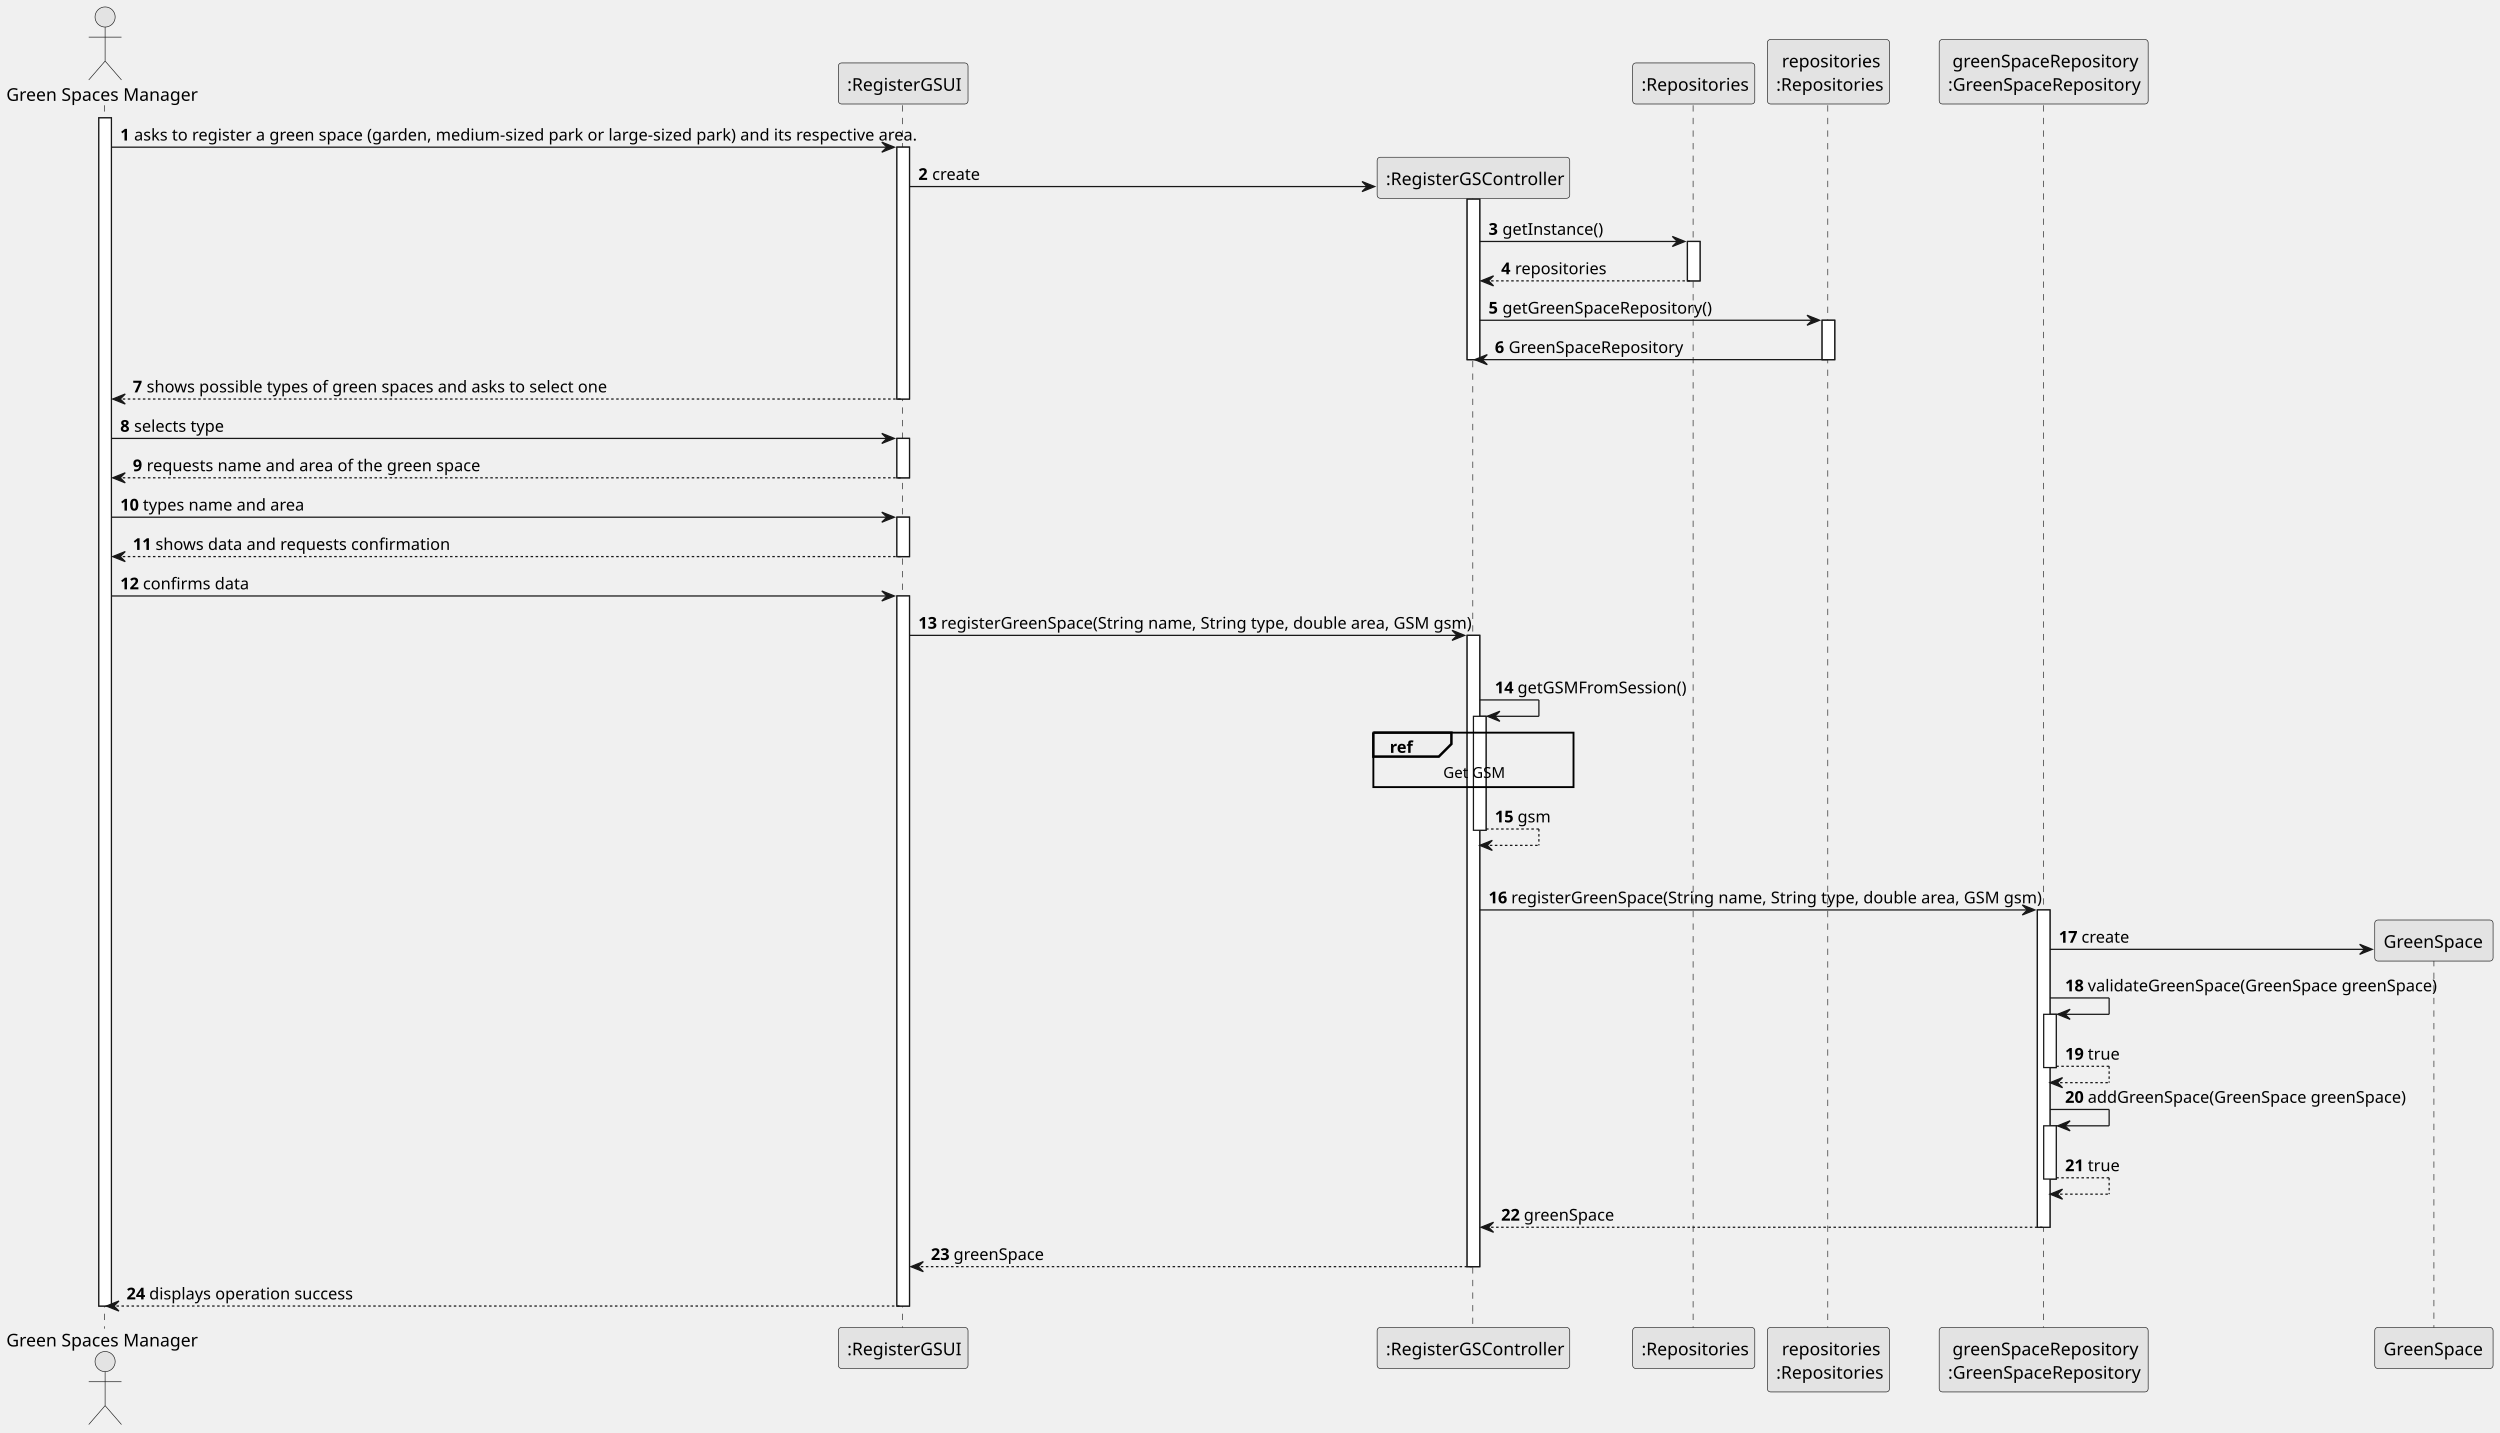
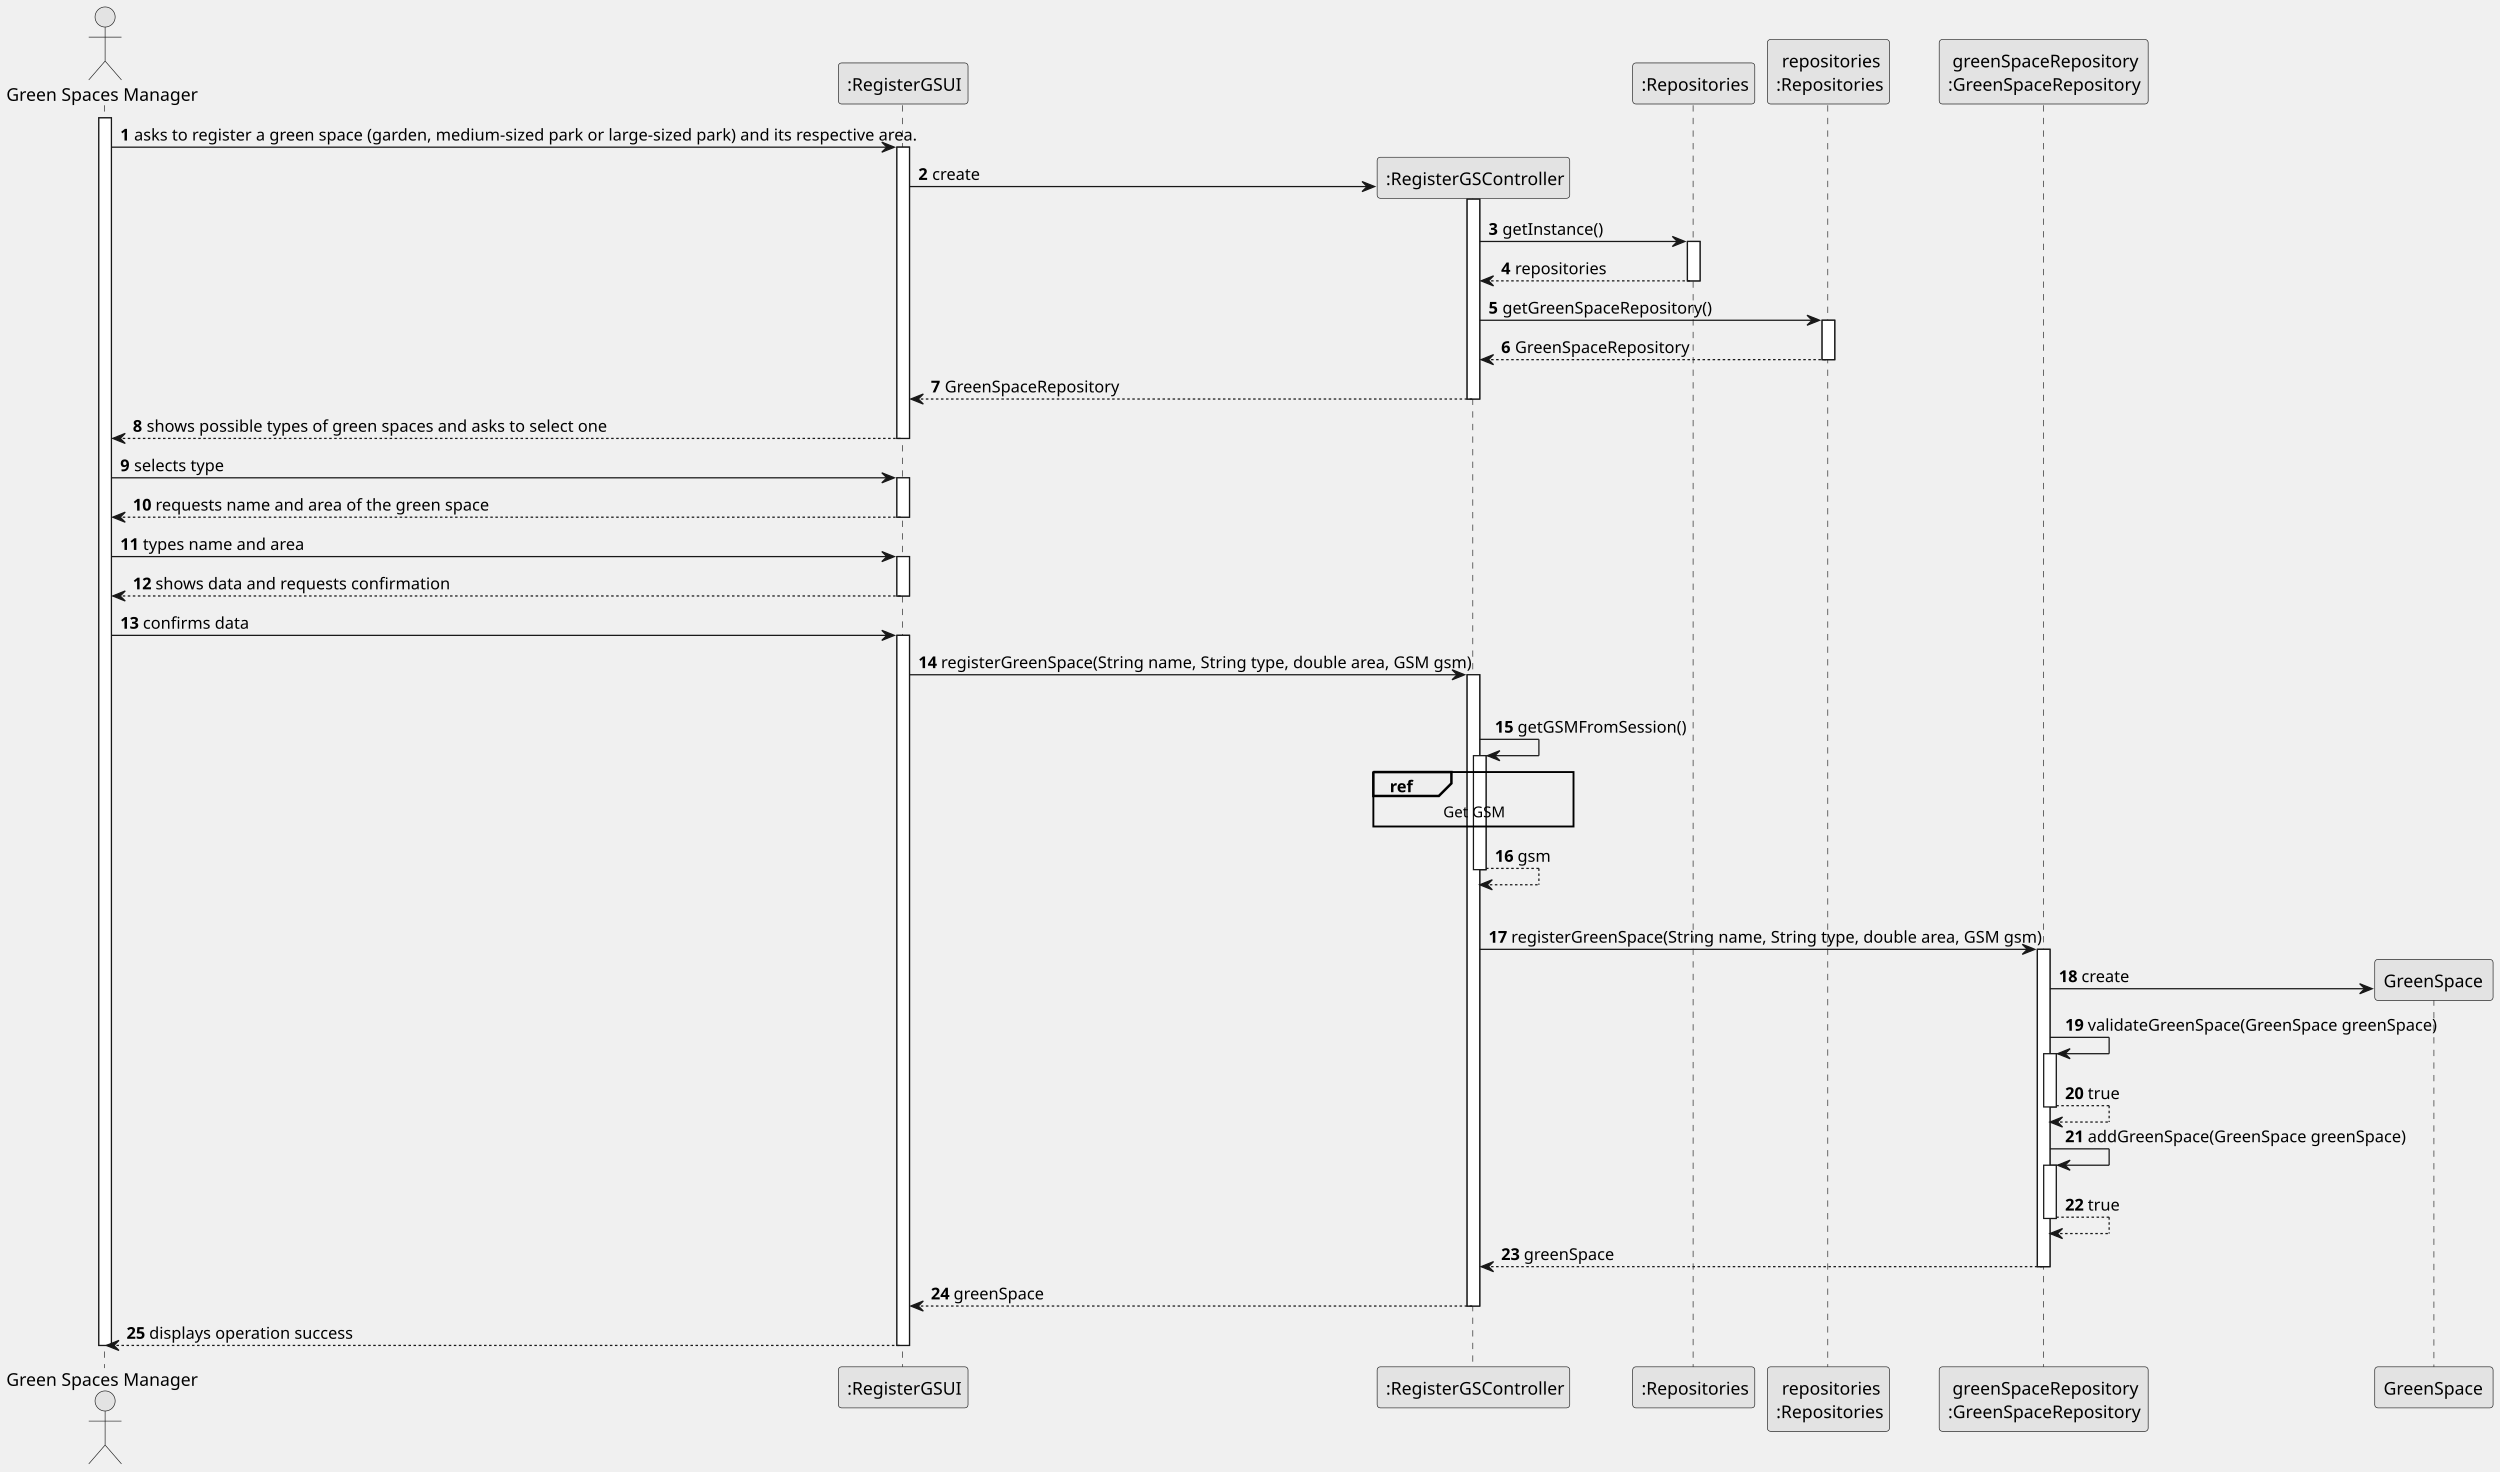
- <svg xmlns="http://www.w3.org/2000/svg" contentStyleType="text/css" height="1138px" preserveAspectRatio="none" style="width:1986px;height:1138px;background:#FFFFFF;" version="1.1" viewBox="0 0 1986 1138" width="1986px" zoomAndPan="magnify">
+ <svg xmlns="http://www.w3.org/2000/svg" contentStyleType="text/css" height="1169px" preserveAspectRatio="none" style="width:1986px;height:1169px;background:#FFFFFF;" version="1.1" viewBox="0 0 1986 1169" width="1986px" zoomAndPan="magnify">
  <defs />
  <g>
-     <rect fill="#FFFFFF" height="943.896" style="stroke:#181818;stroke-width:1.0;" width="10" x="78.5" y="93.621" />
-     <rect fill="#FFFFFF" height="200.076" style="stroke:#181818;stroke-width:1.0;" width="10" x="712.5" y="116.912" />
-     <rect fill="#FFFFFF" height="31.291" style="stroke:#181818;stroke-width:1.0;" width="10" x="712.5" y="348.279" />
-     <rect fill="#FFFFFF" height="31.291" style="stroke:#181818;stroke-width:1.0;" width="10" x="712.5" y="410.861" />
-     <rect fill="#FFFFFF" height="564.074" style="stroke:#181818;stroke-width:1.0;" width="10" x="712.5" y="473.443" />
-     <rect fill="#FFFFFF" height="127.494" style="stroke:#181818;stroke-width:1.0;" width="10" x="1165.5" y="158.203" />
-     <rect fill="#FFFFFF" height="501.492" style="stroke:#181818;stroke-width:1.0;" width="10" x="1165.5" y="504.734" />
-     <rect fill="#FFFFFF" height="90.543" style="stroke:#181818;stroke-width:1.0;" width="10" x="1170.5" y="569.025" />
+     <rect fill="#FFFFFF" height="975.188" style="stroke:#181818;stroke-width:1.0;" width="10" x="78.5" y="93.621" />
+     <rect fill="#FFFFFF" height="231.367" style="stroke:#181818;stroke-width:1.0;" width="10" x="712.5" y="116.912" />
+     <rect fill="#FFFFFF" height="31.291" style="stroke:#181818;stroke-width:1.0;" width="10" x="712.5" y="379.57" />
+     <rect fill="#FFFFFF" height="31.291" style="stroke:#181818;stroke-width:1.0;" width="10" x="712.5" y="442.152" />
+     <rect fill="#FFFFFF" height="564.074" style="stroke:#181818;stroke-width:1.0;" width="10" x="712.5" y="504.734" />
+     <rect fill="#FFFFFF" height="158.785" style="stroke:#181818;stroke-width:1.0;" width="10" x="1165.5" y="158.203" />
+     <rect fill="#FFFFFF" height="501.492" style="stroke:#181818;stroke-width:1.0;" width="10" x="1165.5" y="536.025" />
+     <rect fill="#FFFFFF" height="90.543" style="stroke:#181818;stroke-width:1.0;" width="10" x="1170.5" y="600.316" />
    <rect fill="#FFFFFF" height="31.291" style="stroke:#181818;stroke-width:1.0;" width="10" x="1340.5" y="191.824" />
    <rect fill="#FFFFFF" height="31.291" style="stroke:#181818;stroke-width:1.0;" width="10" x="1447.5" y="254.406" />
-     <rect fill="#FFFFFF" height="252.076" style="stroke:#181818;stroke-width:1.0;" width="10" x="1618.5" y="722.859" />
-     <rect fill="#FFFFFF" height="42.291" style="stroke:#181818;stroke-width:1.0;" width="10" x="1623.5" y="805.771" />
-     <rect fill="#FFFFFF" height="42.291" style="stroke:#181818;stroke-width:1.0;" width="10" x="1623.5" y="894.354" />
-     <line style="stroke:#181818;stroke-width:0.5;stroke-dasharray:5.0,5.0;" x1="83" x2="83" y1="83.621" y2="1055.518" />
-     <line style="stroke:#181818;stroke-width:0.5;stroke-dasharray:5.0,5.0;" x1="717" x2="717" y1="83.621" y2="1055.518" />
-     <line style="stroke:#181818;stroke-width:0.5;stroke-dasharray:5.0,5.0;" x1="1170" x2="1170" y1="156.723" y2="1055.518" />
-     <line style="stroke:#181818;stroke-width:0.5;stroke-dasharray:5.0,5.0;" x1="1345" x2="1345" y1="83.621" y2="1055.518" />
-     <line style="stroke:#181818;stroke-width:0.5;stroke-dasharray:5.0,5.0;" x1="1452" x2="1452" y1="83.621" y2="1055.518" />
-     <line style="stroke:#181818;stroke-width:0.5;stroke-dasharray:5.0,5.0;" x1="1623.5" x2="1623.5" y1="83.621" y2="1055.518" />
-     <line style="stroke:#181818;stroke-width:0.5;stroke-dasharray:5.0,5.0;" x1="1933.5" x2="1933.5" y1="762.67" y2="1055.518" />
+     <rect fill="#FFFFFF" height="252.076" style="stroke:#181818;stroke-width:1.0;" width="10" x="1618.5" y="754.15" />
+     <rect fill="#FFFFFF" height="42.291" style="stroke:#181818;stroke-width:1.0;" width="10" x="1623.5" y="837.062" />
+     <rect fill="#FFFFFF" height="42.291" style="stroke:#181818;stroke-width:1.0;" width="10" x="1623.5" y="925.644" />
+     <line style="stroke:#181818;stroke-width:0.5;stroke-dasharray:5.0,5.0;" x1="83" x2="83" y1="83.621" y2="1086.809" />
+     <line style="stroke:#181818;stroke-width:0.5;stroke-dasharray:5.0,5.0;" x1="717" x2="717" y1="83.621" y2="1086.809" />
+     <line style="stroke:#181818;stroke-width:0.5;stroke-dasharray:5.0,5.0;" x1="1170" x2="1170" y1="156.723" y2="1086.809" />
+     <line style="stroke:#181818;stroke-width:0.5;stroke-dasharray:5.0,5.0;" x1="1345" x2="1345" y1="83.621" y2="1086.809" />
+     <line style="stroke:#181818;stroke-width:0.5;stroke-dasharray:5.0,5.0;" x1="1452" x2="1452" y1="83.621" y2="1086.809" />
+     <line style="stroke:#181818;stroke-width:0.5;stroke-dasharray:5.0,5.0;" x1="1623.5" x2="1623.5" y1="83.621" y2="1086.809" />
+     <line style="stroke:#181818;stroke-width:0.5;stroke-dasharray:5.0,5.0;" x1="1933.5" x2="1933.5" y1="793.961" y2="1086.809" />
    <text fill="#000000" font-family="sans-serif" font-size="14" lengthAdjust="spacing" textLength="151" x="5" y="80.107">Green Spaces Manager</text>
    <ellipse cx="83.5" cy="13.5" fill="#E3E3E3" rx="8" ry="8" style="stroke:#181818;stroke-width:0.5;" />
    <path d="M83.5,21.5 L83.5,48.5 M70.5,29.5 L96.5,29.5 M83.5,48.5 L70.5,63.5 M83.5,48.5 L96.5,63.5 " fill="none" style="stroke:#181818;stroke-width:0.5;" />
-     <text fill="#000000" font-family="sans-serif" font-size="14" lengthAdjust="spacing" textLength="151" x="5" y="1069.625">Green Spaces Manager</text>
-     <ellipse cx="83.5" cy="1081.639" fill="#E3E3E3" rx="8" ry="8" style="stroke:#181818;stroke-width:0.5;" />
-     <path d="M83.5,1089.639 L83.5,1116.639 M70.5,1097.639 L96.5,1097.639 M83.5,1116.639 L70.5,1131.639 M83.5,1116.639 L96.5,1131.639 " fill="none" style="stroke:#181818;stroke-width:0.5;" />
+     <text fill="#000000" font-family="sans-serif" font-size="14" lengthAdjust="spacing" textLength="151" x="5" y="1100.916">Green Spaces Manager</text>
+     <ellipse cx="83.5" cy="1112.93" fill="#E3E3E3" rx="8" ry="8" style="stroke:#181818;stroke-width:0.5;" />
+     <path d="M83.5,1120.93 L83.5,1147.93 M70.5,1128.93 L96.5,1128.93 M83.5,1147.93 L70.5,1162.93 M83.5,1147.93 L96.5,1162.93 " fill="none" style="stroke:#181818;stroke-width:0.5;" />
    <rect fill="#E3E3E3" height="32.621" rx="2.5" ry="2.5" style="stroke:#181818;stroke-width:0.5;" width="103" x="666" y="50" />
    <text fill="#000000" font-family="sans-serif" font-size="14" lengthAdjust="spacing" textLength="89" x="673" y="72.107">:RegisterGSUI</text>
-     <rect fill="#E3E3E3" height="32.621" rx="2.5" ry="2.5" style="stroke:#181818;stroke-width:0.5;" width="103" x="666" y="1054.518" />
-     <text fill="#000000" font-family="sans-serif" font-size="14" lengthAdjust="spacing" textLength="89" x="673" y="1076.625">:RegisterGSUI</text>
-     <rect fill="#E3E3E3" height="32.621" rx="2.5" ry="2.5" style="stroke:#181818;stroke-width:0.5;" width="153" x="1094" y="1054.518" />
-     <text fill="#000000" font-family="sans-serif" font-size="14" lengthAdjust="spacing" textLength="139" x="1101" y="1076.625">:RegisterGSController</text>
+     <rect fill="#E3E3E3" height="32.621" rx="2.5" ry="2.5" style="stroke:#181818;stroke-width:0.5;" width="103" x="666" y="1085.809" />
+     <text fill="#000000" font-family="sans-serif" font-size="14" lengthAdjust="spacing" textLength="89" x="673" y="1107.916">:RegisterGSUI</text>
+     <rect fill="#E3E3E3" height="32.621" rx="2.5" ry="2.5" style="stroke:#181818;stroke-width:0.5;" width="153" x="1094" y="1085.809" />
+     <text fill="#000000" font-family="sans-serif" font-size="14" lengthAdjust="spacing" textLength="139" x="1101" y="1107.916">:RegisterGSController</text>
    <rect fill="#E3E3E3" height="32.621" rx="2.5" ry="2.5" style="stroke:#181818;stroke-width:0.5;" width="97" x="1297" y="50" />
    <text fill="#000000" font-family="sans-serif" font-size="14" lengthAdjust="spacing" textLength="83" x="1304" y="72.107">:Repositories</text>
-     <rect fill="#E3E3E3" height="32.621" rx="2.5" ry="2.5" style="stroke:#181818;stroke-width:0.5;" width="97" x="1297" y="1054.518" />
-     <text fill="#000000" font-family="sans-serif" font-size="14" lengthAdjust="spacing" textLength="83" x="1304" y="1076.625">:Repositories</text>
+     <rect fill="#E3E3E3" height="32.621" rx="2.5" ry="2.5" style="stroke:#181818;stroke-width:0.5;" width="97" x="1297" y="1085.809" />
+     <text fill="#000000" font-family="sans-serif" font-size="14" lengthAdjust="spacing" textLength="83" x="1304" y="1107.916">:Repositories</text>
    <rect fill="#E3E3E3" height="51.242" rx="2.5" ry="2.5" style="stroke:#181818;stroke-width:0.5;" width="97" x="1404" y="31.379" />
    <text fill="#000000" font-family="sans-serif" font-size="14" lengthAdjust="spacing" textLength="74" x="1415.5" y="53.486">repositories</text>
    <text fill="#000000" font-family="sans-serif" font-size="14" lengthAdjust="spacing" textLength="83" x="1411" y="72.107">:Repositories</text>
-     <rect fill="#E3E3E3" height="51.242" rx="2.5" ry="2.5" style="stroke:#181818;stroke-width:0.5;" width="97" x="1404" y="1054.518" />
-     <text fill="#000000" font-family="sans-serif" font-size="14" lengthAdjust="spacing" textLength="74" x="1415.5" y="1076.625">repositories</text>
-     <text fill="#000000" font-family="sans-serif" font-size="14" lengthAdjust="spacing" textLength="83" x="1411" y="1095.246">:Repositories</text>
+     <rect fill="#E3E3E3" height="51.242" rx="2.5" ry="2.5" style="stroke:#181818;stroke-width:0.5;" width="97" x="1404" y="1085.809" />
+     <text fill="#000000" font-family="sans-serif" font-size="14" lengthAdjust="spacing" textLength="74" x="1415.5" y="1107.916">repositories</text>
+     <text fill="#000000" font-family="sans-serif" font-size="14" lengthAdjust="spacing" textLength="83" x="1411" y="1126.537">:Repositories</text>
    <rect fill="#E3E3E3" height="51.242" rx="2.5" ry="2.5" style="stroke:#181818;stroke-width:0.5;" width="166" x="1540.5" y="31.379" />
    <text fill="#000000" font-family="sans-serif" font-size="14" lengthAdjust="spacing" textLength="145" x="1551" y="53.486">greenSpaceRepository</text>
    <text fill="#000000" font-family="sans-serif" font-size="14" lengthAdjust="spacing" textLength="152" x="1547.5" y="72.107">:GreenSpaceRepository</text>
-     <rect fill="#E3E3E3" height="51.242" rx="2.5" ry="2.5" style="stroke:#181818;stroke-width:0.5;" width="166" x="1540.5" y="1054.518" />
-     <text fill="#000000" font-family="sans-serif" font-size="14" lengthAdjust="spacing" textLength="145" x="1551" y="1076.625">greenSpaceRepository</text>
-     <text fill="#000000" font-family="sans-serif" font-size="14" lengthAdjust="spacing" textLength="152" x="1547.5" y="1095.246">:GreenSpaceRepository</text>
-     <rect fill="#E3E3E3" height="32.621" rx="2.5" ry="2.5" style="stroke:#181818;stroke-width:0.5;" width="94" x="1886.5" y="1054.518" />
-     <text fill="#000000" font-family="sans-serif" font-size="14" lengthAdjust="spacing" textLength="80" x="1893.5" y="1076.625">GreenSpace</text>
-     <rect fill="#FFFFFF" height="943.896" style="stroke:#181818;stroke-width:1.0;" width="10" x="78.5" y="93.621" />
-     <rect fill="#FFFFFF" height="200.076" style="stroke:#181818;stroke-width:1.0;" width="10" x="712.5" y="116.912" />
-     <rect fill="#FFFFFF" height="31.291" style="stroke:#181818;stroke-width:1.0;" width="10" x="712.5" y="348.279" />
-     <rect fill="#FFFFFF" height="31.291" style="stroke:#181818;stroke-width:1.0;" width="10" x="712.5" y="410.861" />
-     <rect fill="#FFFFFF" height="564.074" style="stroke:#181818;stroke-width:1.0;" width="10" x="712.5" y="473.443" />
-     <rect fill="#FFFFFF" height="127.494" style="stroke:#181818;stroke-width:1.0;" width="10" x="1165.5" y="158.203" />
-     <rect fill="#FFFFFF" height="501.492" style="stroke:#181818;stroke-width:1.0;" width="10" x="1165.5" y="504.734" />
-     <rect fill="#FFFFFF" height="90.543" style="stroke:#181818;stroke-width:1.0;" width="10" x="1170.5" y="569.025" />
+     <rect fill="#E3E3E3" height="51.242" rx="2.5" ry="2.5" style="stroke:#181818;stroke-width:0.5;" width="166" x="1540.5" y="1085.809" />
+     <text fill="#000000" font-family="sans-serif" font-size="14" lengthAdjust="spacing" textLength="145" x="1551" y="1107.916">greenSpaceRepository</text>
+     <text fill="#000000" font-family="sans-serif" font-size="14" lengthAdjust="spacing" textLength="152" x="1547.5" y="1126.537">:GreenSpaceRepository</text>
+     <rect fill="#E3E3E3" height="32.621" rx="2.5" ry="2.5" style="stroke:#181818;stroke-width:0.5;" width="94" x="1886.5" y="1085.809" />
+     <text fill="#000000" font-family="sans-serif" font-size="14" lengthAdjust="spacing" textLength="80" x="1893.5" y="1107.916">GreenSpace</text>
+     <rect fill="#FFFFFF" height="975.188" style="stroke:#181818;stroke-width:1.0;" width="10" x="78.5" y="93.621" />
+     <rect fill="#FFFFFF" height="231.367" style="stroke:#181818;stroke-width:1.0;" width="10" x="712.5" y="116.912" />
+     <rect fill="#FFFFFF" height="31.291" style="stroke:#181818;stroke-width:1.0;" width="10" x="712.5" y="379.57" />
+     <rect fill="#FFFFFF" height="31.291" style="stroke:#181818;stroke-width:1.0;" width="10" x="712.5" y="442.152" />
+     <rect fill="#FFFFFF" height="564.074" style="stroke:#181818;stroke-width:1.0;" width="10" x="712.5" y="504.734" />
+     <rect fill="#FFFFFF" height="158.785" style="stroke:#181818;stroke-width:1.0;" width="10" x="1165.5" y="158.203" />
+     <rect fill="#FFFFFF" height="501.492" style="stroke:#181818;stroke-width:1.0;" width="10" x="1165.5" y="536.025" />
+     <rect fill="#FFFFFF" height="90.543" style="stroke:#181818;stroke-width:1.0;" width="10" x="1170.5" y="600.316" />
    <rect fill="#FFFFFF" height="31.291" style="stroke:#181818;stroke-width:1.0;" width="10" x="1340.5" y="191.824" />
    <rect fill="#FFFFFF" height="31.291" style="stroke:#181818;stroke-width:1.0;" width="10" x="1447.5" y="254.406" />
-     <rect fill="#FFFFFF" height="252.076" style="stroke:#181818;stroke-width:1.0;" width="10" x="1618.5" y="722.859" />
-     <rect fill="#FFFFFF" height="42.291" style="stroke:#181818;stroke-width:1.0;" width="10" x="1623.5" y="805.771" />
-     <rect fill="#FFFFFF" height="42.291" style="stroke:#181818;stroke-width:1.0;" width="10" x="1623.5" y="894.354" />
+     <rect fill="#FFFFFF" height="252.076" style="stroke:#181818;stroke-width:1.0;" width="10" x="1618.5" y="754.15" />
+     <rect fill="#FFFFFF" height="42.291" style="stroke:#181818;stroke-width:1.0;" width="10" x="1623.5" y="837.062" />
+     <rect fill="#FFFFFF" height="42.291" style="stroke:#181818;stroke-width:1.0;" width="10" x="1623.5" y="925.644" />
    <polygon fill="#181818" points="700.5,112.912,710.5,116.912,700.5,120.912,704.5,116.912" style="stroke:#181818;stroke-width:1.0;" />
    <line style="stroke:#181818;stroke-width:1.0;" x1="88.5" x2="706.5" y1="116.912" y2="116.912" />
    <text fill="#000000" font-family="sans-serif" font-size="13" font-weight="bold" lengthAdjust="spacing" textLength="7" x="95.5" y="111.649">1</text>
    <text fill="#000000" font-family="sans-serif" font-size="13" lengthAdjust="spacing" textLength="594" x="106.5" y="111.649">asks to register a green space (garden, medium-sized park or large-sized park) and its respective area.</text>
    <polygon fill="#181818" points="1082,144.203,1092,148.203,1082,152.203,1086,148.203" style="stroke:#181818;stroke-width:1.0;" />
    <line style="stroke:#181818;stroke-width:1.0;" x1="722.5" x2="1088" y1="148.203" y2="148.203" />
    <text fill="#000000" font-family="sans-serif" font-size="13" font-weight="bold" lengthAdjust="spacing" textLength="7" x="729.5" y="142.94">2</text>
    <text fill="#000000" font-family="sans-serif" font-size="13" lengthAdjust="spacing" textLength="36" x="740.5" y="142.94">create</text>
    <rect fill="#E3E3E3" height="32.621" rx="2.5" ry="2.5" style="stroke:#181818;stroke-width:0.5;" width="153" x="1094" y="124.912" />
    <text fill="#000000" font-family="sans-serif" font-size="14" lengthAdjust="spacing" textLength="139" x="1101" y="147.019">:RegisterGSController</text>
    <polygon fill="#181818" points="1328.5,187.824,1338.5,191.824,1328.5,195.824,1332.5,191.824" style="stroke:#181818;stroke-width:1.0;" />
    <line style="stroke:#181818;stroke-width:1.0;" x1="1175.5" x2="1334.5" y1="191.824" y2="191.824" />
    <text fill="#000000" font-family="sans-serif" font-size="13" font-weight="bold" lengthAdjust="spacing" textLength="7" x="1182.5" y="186.561">3</text>
    <text fill="#000000" font-family="sans-serif" font-size="13" lengthAdjust="spacing" textLength="75" x="1193.5" y="186.561">getInstance()</text>
    <polygon fill="#181818" points="1186.5,219.115,1176.5,223.115,1186.5,227.115,1182.5,223.115" style="stroke:#181818;stroke-width:1.0;" />
    <line style="stroke:#181818;stroke-width:1.0;stroke-dasharray:2.0,2.0;" x1="1180.5" x2="1344.5" y1="223.115" y2="223.115" />
    <text fill="#000000" font-family="sans-serif" font-size="13" font-weight="bold" lengthAdjust="spacing" textLength="7" x="1192.5" y="217.852">4</text>
    <text fill="#000000" font-family="sans-serif" font-size="13" lengthAdjust="spacing" textLength="67" x="1203.5" y="217.852">repositories</text>
    <polygon fill="#181818" points="1435.5,250.406,1445.5,254.406,1435.5,258.406,1439.5,254.406" style="stroke:#181818;stroke-width:1.0;" />
    <line style="stroke:#181818;stroke-width:1.0;" x1="1175.5" x2="1441.5" y1="254.406" y2="254.406" />
    <text fill="#000000" font-family="sans-serif" font-size="13" font-weight="bold" lengthAdjust="spacing" textLength="7" x="1182.5" y="249.144">5</text>
    <text fill="#000000" font-family="sans-serif" font-size="13" lengthAdjust="spacing" textLength="160" x="1193.5" y="249.144">getGreenSpaceRepository()</text>
-     <polygon fill="#181818" points="1181.5,281.697,1171.5,285.697,1181.5,289.697,1177.5,285.697" style="stroke:#181818;stroke-width:1.0;" />
-     <line style="stroke:#181818;stroke-width:1.0;" x1="1175.5" x2="1451.5" y1="285.697" y2="285.697" />
-     <text fill="#000000" font-family="sans-serif" font-size="13" font-weight="bold" lengthAdjust="spacing" textLength="7" x="1187.5" y="280.435">6</text>
-     <text fill="#000000" font-family="sans-serif" font-size="13" lengthAdjust="spacing" textLength="134" x="1198.5" y="280.435">GreenSpaceRepository</text>
-     <polygon fill="#181818" points="99.5,312.988,89.5,316.988,99.5,320.988,95.5,316.988" style="stroke:#181818;stroke-width:1.0;" />
-     <line style="stroke:#181818;stroke-width:1.0;stroke-dasharray:2.0,2.0;" x1="93.5" x2="716.5" y1="316.988" y2="316.988" />
-     <text fill="#000000" font-family="sans-serif" font-size="13" font-weight="bold" lengthAdjust="spacing" textLength="7" x="105.5" y="311.726">7</text>
-     <text fill="#000000" font-family="sans-serif" font-size="13" lengthAdjust="spacing" textLength="357" x="116.5" y="311.726">shows possible types of green spaces and asks to select one</text>
-     <polygon fill="#181818" points="700.5,344.279,710.5,348.279,700.5,352.279,704.5,348.279" style="stroke:#181818;stroke-width:1.0;" />
-     <line style="stroke:#181818;stroke-width:1.0;" x1="88.5" x2="706.5" y1="348.279" y2="348.279" />
-     <text fill="#000000" font-family="sans-serif" font-size="13" font-weight="bold" lengthAdjust="spacing" textLength="7" x="95.5" y="343.017">8</text>
-     <text fill="#000000" font-family="sans-serif" font-size="13" lengthAdjust="spacing" textLength="71" x="106.5" y="343.017">selects type</text>
-     <polygon fill="#181818" points="99.5,375.57,89.5,379.57,99.5,383.57,95.5,379.57" style="stroke:#181818;stroke-width:1.0;" />
-     <line style="stroke:#181818;stroke-width:1.0;stroke-dasharray:2.0,2.0;" x1="93.5" x2="716.5" y1="379.57" y2="379.57" />
-     <text fill="#000000" font-family="sans-serif" font-size="13" font-weight="bold" lengthAdjust="spacing" textLength="7" x="105.5" y="374.308">9</text>
-     <text fill="#000000" font-family="sans-serif" font-size="13" lengthAdjust="spacing" textLength="251" x="116.5" y="374.308">requests name and area of the green space</text>
-     <polygon fill="#181818" points="700.5,406.861,710.5,410.861,700.5,414.861,704.5,410.861" style="stroke:#181818;stroke-width:1.0;" />
-     <line style="stroke:#181818;stroke-width:1.0;" x1="88.5" x2="706.5" y1="410.861" y2="410.861" />
-     <text fill="#000000" font-family="sans-serif" font-size="13" font-weight="bold" lengthAdjust="spacing" textLength="14" x="95.5" y="405.599">10</text>
-     <text fill="#000000" font-family="sans-serif" font-size="13" lengthAdjust="spacing" textLength="122" x="113.5" y="405.599">types name and area</text>
-     <polygon fill="#181818" points="99.5,438.152,89.5,442.152,99.5,446.152,95.5,442.152" style="stroke:#181818;stroke-width:1.0;" />
-     <line style="stroke:#181818;stroke-width:1.0;stroke-dasharray:2.0,2.0;" x1="93.5" x2="716.5" y1="442.152" y2="442.152" />
-     <text fill="#000000" font-family="sans-serif" font-size="13" font-weight="bold" lengthAdjust="spacing" textLength="14" x="105.5" y="436.89">11</text>
-     <text fill="#000000" font-family="sans-serif" font-size="13" lengthAdjust="spacing" textLength="219" x="123.5" y="436.89">shows data and requests confirmation</text>
-     <polygon fill="#181818" points="700.5,469.443,710.5,473.443,700.5,477.443,704.5,473.443" style="stroke:#181818;stroke-width:1.0;" />
-     <line style="stroke:#181818;stroke-width:1.0;" x1="88.5" x2="706.5" y1="473.443" y2="473.443" />
-     <text fill="#000000" font-family="sans-serif" font-size="13" font-weight="bold" lengthAdjust="spacing" textLength="14" x="95.5" y="468.181">12</text>
-     <text fill="#000000" font-family="sans-serif" font-size="13" lengthAdjust="spacing" textLength="78" x="113.5" y="468.181">confirms data</text>
-     <polygon fill="#181818" points="1153.5,500.734,1163.5,504.734,1153.5,508.734,1157.5,504.734" style="stroke:#181818;stroke-width:1.0;" />
-     <line style="stroke:#181818;stroke-width:1.0;" x1="722.5" x2="1159.5" y1="504.734" y2="504.734" />
-     <text fill="#000000" font-family="sans-serif" font-size="13" font-weight="bold" lengthAdjust="spacing" textLength="14" x="729.5" y="499.472">13</text>
-     <text fill="#000000" font-family="sans-serif" font-size="13" lengthAdjust="spacing" textLength="406" x="747.5" y="499.472">registerGreenSpace(String name, String type, double area, GSM gsm)</text>
-     <line style="stroke:#181818;stroke-width:1.0;" x1="1175.5" x2="1222.5" y1="556.025" y2="556.025" />
-     <line style="stroke:#181818;stroke-width:1.0;" x1="1222.5" x2="1222.5" y1="556.025" y2="569.025" />
-     <line style="stroke:#181818;stroke-width:1.0;" x1="1181.5" x2="1222.5" y1="569.025" y2="569.025" />
-     <polygon fill="#181818" points="1191.5,565.025,1181.5,569.025,1191.5,573.025,1187.5,569.025" style="stroke:#181818;stroke-width:1.0;" />
-     <text fill="#000000" font-family="sans-serif" font-size="13" font-weight="bold" lengthAdjust="spacing" textLength="14" x="1187.5" y="550.763">14</text>
-     <text fill="#000000" font-family="sans-serif" font-size="13" lengthAdjust="spacing" textLength="133" x="1205.5" y="550.763">getGSMFromSession()</text>
-     <rect fill="none" height="43.252" style="stroke:#000000;stroke-width:1.5;" width="159" x="1091" y="582.025" />
-     <path d="M1091,582.025 L1153,582.025 L1153,591.025 L1143,601.025 L1091,601.025 L1091,582.025 " fill="#EEEEEE" style="stroke:#000000;stroke-width:2.0;" />
-     <text fill="#000000" font-family="sans-serif" font-size="13" font-weight="bold" lengthAdjust="spacing" textLength="17" x="1104" y="598.054">ref</text>
-     <text fill="#000000" font-family="sans-serif" font-size="12" lengthAdjust="spacing" textLength="48" x="1146.5" y="617.975">Get GSM</text>
-     <line style="stroke:#181818;stroke-width:1.0;stroke-dasharray:2.0,2.0;" x1="1180.5" x2="1222.5" y1="658.568" y2="658.568" />
-     <line style="stroke:#181818;stroke-width:1.0;stroke-dasharray:2.0,2.0;" x1="1222.5" x2="1222.5" y1="658.568" y2="671.568" />
-     <line style="stroke:#181818;stroke-width:1.0;stroke-dasharray:2.0,2.0;" x1="1175.5" x2="1222.5" y1="671.568" y2="671.568" />
-     <polygon fill="#181818" points="1185.5,667.568,1175.5,671.568,1185.5,675.568,1181.5,671.568" style="stroke:#181818;stroke-width:1.0;" />
-     <text fill="#000000" font-family="sans-serif" font-size="13" font-weight="bold" lengthAdjust="spacing" textLength="14" x="1187.5" y="653.306">15</text>
-     <text fill="#000000" font-family="sans-serif" font-size="13" lengthAdjust="spacing" textLength="25" x="1205.5" y="653.306">gsm</text>
-     <polygon fill="#181818" points="1606.5,718.859,1616.5,722.859,1606.5,726.859,1610.5,722.859" style="stroke:#181818;stroke-width:1.0;" />
-     <line style="stroke:#181818;stroke-width:1.0;" x1="1175.5" x2="1612.5" y1="722.859" y2="722.859" />
-     <text fill="#000000" font-family="sans-serif" font-size="13" font-weight="bold" lengthAdjust="spacing" textLength="14" x="1182.5" y="717.597">16</text>
-     <text fill="#000000" font-family="sans-serif" font-size="13" lengthAdjust="spacing" textLength="406" x="1200.5" y="717.597">registerGreenSpace(String name, String type, double area, GSM gsm)</text>
-     <polygon fill="#181818" points="1874.5,750.15,1884.5,754.15,1874.5,758.15,1878.5,754.15" style="stroke:#181818;stroke-width:1.0;" />
-     <line style="stroke:#181818;stroke-width:1.0;" x1="1628.5" x2="1880.5" y1="754.15" y2="754.15" />
-     <text fill="#000000" font-family="sans-serif" font-size="13" font-weight="bold" lengthAdjust="spacing" textLength="14" x="1635.5" y="748.888">17</text>
-     <text fill="#000000" font-family="sans-serif" font-size="13" lengthAdjust="spacing" textLength="36" x="1653.5" y="748.888">create</text>
-     <rect fill="#E3E3E3" height="32.621" rx="2.5" ry="2.5" style="stroke:#181818;stroke-width:0.5;" width="94" x="1886.5" y="730.859" />
-     <text fill="#000000" font-family="sans-serif" font-size="14" lengthAdjust="spacing" textLength="80" x="1893.5" y="752.967">GreenSpace</text>
-     <line style="stroke:#181818;stroke-width:1.0;" x1="1628.5" x2="1675.5" y1="792.771" y2="792.771" />
-     <line style="stroke:#181818;stroke-width:1.0;" x1="1675.5" x2="1675.5" y1="792.771" y2="805.771" />
-     <line style="stroke:#181818;stroke-width:1.0;" x1="1634.5" x2="1675.5" y1="805.771" y2="805.771" />
-     <polygon fill="#181818" points="1644.5,801.771,1634.5,805.771,1644.5,809.771,1640.5,805.771" style="stroke:#181818;stroke-width:1.0;" />
-     <text fill="#000000" font-family="sans-serif" font-size="13" font-weight="bold" lengthAdjust="spacing" textLength="14" x="1640.5" y="787.509">18</text>
-     <text fill="#000000" font-family="sans-serif" font-size="13" lengthAdjust="spacing" textLength="268" x="1658.5" y="787.509">validateGreenSpace(GreenSpace greenSpace)</text>
-     <line style="stroke:#181818;stroke-width:1.0;stroke-dasharray:2.0,2.0;" x1="1633.5" x2="1675.5" y1="847.062" y2="847.062" />
-     <line style="stroke:#181818;stroke-width:1.0;stroke-dasharray:2.0,2.0;" x1="1675.5" x2="1675.5" y1="847.062" y2="860.062" />
-     <line style="stroke:#181818;stroke-width:1.0;stroke-dasharray:2.0,2.0;" x1="1628.5" x2="1675.5" y1="860.062" y2="860.062" />
-     <polygon fill="#181818" points="1638.5,856.062,1628.5,860.062,1638.5,864.062,1634.5,860.062" style="stroke:#181818;stroke-width:1.0;" />
-     <text fill="#000000" font-family="sans-serif" font-size="13" font-weight="bold" lengthAdjust="spacing" textLength="14" x="1640.5" y="841.8">19</text>
-     <text fill="#000000" font-family="sans-serif" font-size="13" lengthAdjust="spacing" textLength="22" x="1658.5" y="841.8">true</text>
-     <line style="stroke:#181818;stroke-width:1.0;" x1="1628.5" x2="1675.5" y1="881.354" y2="881.354" />
-     <line style="stroke:#181818;stroke-width:1.0;" x1="1675.5" x2="1675.5" y1="881.354" y2="894.354" />
-     <line style="stroke:#181818;stroke-width:1.0;" x1="1634.5" x2="1675.5" y1="894.354" y2="894.354" />
-     <polygon fill="#181818" points="1644.5,890.354,1634.5,894.354,1644.5,898.354,1640.5,894.354" style="stroke:#181818;stroke-width:1.0;" />
-     <text fill="#000000" font-family="sans-serif" font-size="13" font-weight="bold" lengthAdjust="spacing" textLength="14" x="1640.5" y="876.091">20</text>
-     <text fill="#000000" font-family="sans-serif" font-size="13" lengthAdjust="spacing" textLength="246" x="1658.5" y="876.091">addGreenSpace(GreenSpace greenSpace)</text>
-     <line style="stroke:#181818;stroke-width:1.0;stroke-dasharray:2.0,2.0;" x1="1633.5" x2="1675.5" y1="935.644" y2="935.644" />
-     <line style="stroke:#181818;stroke-width:1.0;stroke-dasharray:2.0,2.0;" x1="1675.5" x2="1675.5" y1="935.644" y2="948.644" />
-     <line style="stroke:#181818;stroke-width:1.0;stroke-dasharray:2.0,2.0;" x1="1628.5" x2="1675.5" y1="948.644" y2="948.644" />
-     <polygon fill="#181818" points="1638.5,944.644,1628.5,948.644,1638.5,952.644,1634.5,948.644" style="stroke:#181818;stroke-width:1.0;" />
-     <text fill="#000000" font-family="sans-serif" font-size="13" font-weight="bold" lengthAdjust="spacing" textLength="14" x="1640.5" y="930.382">21</text>
-     <text fill="#000000" font-family="sans-serif" font-size="13" lengthAdjust="spacing" textLength="22" x="1658.5" y="930.382">true</text>
-     <polygon fill="#181818" points="1186.5,970.936,1176.5,974.936,1186.5,978.936,1182.5,974.936" style="stroke:#181818;stroke-width:1.0;" />
-     <line style="stroke:#181818;stroke-width:1.0;stroke-dasharray:2.0,2.0;" x1="1180.5" x2="1622.5" y1="974.936" y2="974.936" />
-     <text fill="#000000" font-family="sans-serif" font-size="13" font-weight="bold" lengthAdjust="spacing" textLength="14" x="1192.5" y="969.673">22</text>
-     <text fill="#000000" font-family="sans-serif" font-size="13" lengthAdjust="spacing" textLength="69" x="1210.5" y="969.673">greenSpace</text>
-     <polygon fill="#181818" points="733.5,1002.227,723.5,1006.227,733.5,1010.227,729.5,1006.227" style="stroke:#181818;stroke-width:1.0;" />
-     <line style="stroke:#181818;stroke-width:1.0;stroke-dasharray:2.0,2.0;" x1="727.5" x2="1169.5" y1="1006.227" y2="1006.227" />
-     <text fill="#000000" font-family="sans-serif" font-size="13" font-weight="bold" lengthAdjust="spacing" textLength="14" x="739.5" y="1000.964">23</text>
-     <text fill="#000000" font-family="sans-serif" font-size="13" lengthAdjust="spacing" textLength="69" x="757.5" y="1000.964">greenSpace</text>
-     <polygon fill="#181818" points="94.5,1033.518,84.5,1037.518,94.5,1041.518,90.5,1037.518" style="stroke:#181818;stroke-width:1.0;" />
-     <line style="stroke:#181818;stroke-width:1.0;stroke-dasharray:2.0,2.0;" x1="88.5" x2="716.5" y1="1037.518" y2="1037.518" />
-     <text fill="#000000" font-family="sans-serif" font-size="13" font-weight="bold" lengthAdjust="spacing" textLength="14" x="100.5" y="1032.255">24</text>
-     <text fill="#000000" font-family="sans-serif" font-size="13" lengthAdjust="spacing" textLength="158" x="118.5" y="1032.255">displays operation success</text>
+     <polygon fill="#181818" points="1186.5,281.697,1176.5,285.697,1186.5,289.697,1182.5,285.697" style="stroke:#181818;stroke-width:1.0;" />
+     <line style="stroke:#181818;stroke-width:1.0;stroke-dasharray:2.0,2.0;" x1="1180.5" x2="1451.5" y1="285.697" y2="285.697" />
+     <text fill="#000000" font-family="sans-serif" font-size="13" font-weight="bold" lengthAdjust="spacing" textLength="7" x="1192.5" y="280.435">6</text>
+     <text fill="#000000" font-family="sans-serif" font-size="13" lengthAdjust="spacing" textLength="134" x="1203.5" y="280.435">GreenSpaceRepository</text>
+     <polygon fill="#181818" points="733.5,312.988,723.5,316.988,733.5,320.988,729.5,316.988" style="stroke:#181818;stroke-width:1.0;" />
+     <line style="stroke:#181818;stroke-width:1.0;stroke-dasharray:2.0,2.0;" x1="727.5" x2="1169.5" y1="316.988" y2="316.988" />
+     <text fill="#000000" font-family="sans-serif" font-size="13" font-weight="bold" lengthAdjust="spacing" textLength="7" x="739.5" y="311.726">7</text>
+     <text fill="#000000" font-family="sans-serif" font-size="13" lengthAdjust="spacing" textLength="134" x="750.5" y="311.726">GreenSpaceRepository</text>
+     <polygon fill="#181818" points="99.5,344.279,89.5,348.279,99.5,352.279,95.5,348.279" style="stroke:#181818;stroke-width:1.0;" />
+     <line style="stroke:#181818;stroke-width:1.0;stroke-dasharray:2.0,2.0;" x1="93.5" x2="716.5" y1="348.279" y2="348.279" />
+     <text fill="#000000" font-family="sans-serif" font-size="13" font-weight="bold" lengthAdjust="spacing" textLength="7" x="105.5" y="343.017">8</text>
+     <text fill="#000000" font-family="sans-serif" font-size="13" lengthAdjust="spacing" textLength="357" x="116.5" y="343.017">shows possible types of green spaces and asks to select one</text>
+     <polygon fill="#181818" points="700.5,375.57,710.5,379.57,700.5,383.57,704.5,379.57" style="stroke:#181818;stroke-width:1.0;" />
+     <line style="stroke:#181818;stroke-width:1.0;" x1="88.5" x2="706.5" y1="379.57" y2="379.57" />
+     <text fill="#000000" font-family="sans-serif" font-size="13" font-weight="bold" lengthAdjust="spacing" textLength="7" x="95.5" y="374.308">9</text>
+     <text fill="#000000" font-family="sans-serif" font-size="13" lengthAdjust="spacing" textLength="71" x="106.5" y="374.308">selects type</text>
+     <polygon fill="#181818" points="99.5,406.861,89.5,410.861,99.5,414.861,95.5,410.861" style="stroke:#181818;stroke-width:1.0;" />
+     <line style="stroke:#181818;stroke-width:1.0;stroke-dasharray:2.0,2.0;" x1="93.5" x2="716.5" y1="410.861" y2="410.861" />
+     <text fill="#000000" font-family="sans-serif" font-size="13" font-weight="bold" lengthAdjust="spacing" textLength="14" x="105.5" y="405.599">10</text>
+     <text fill="#000000" font-family="sans-serif" font-size="13" lengthAdjust="spacing" textLength="251" x="123.5" y="405.599">requests name and area of the green space</text>
+     <polygon fill="#181818" points="700.5,438.152,710.5,442.152,700.5,446.152,704.5,442.152" style="stroke:#181818;stroke-width:1.0;" />
+     <line style="stroke:#181818;stroke-width:1.0;" x1="88.5" x2="706.5" y1="442.152" y2="442.152" />
+     <text fill="#000000" font-family="sans-serif" font-size="13" font-weight="bold" lengthAdjust="spacing" textLength="14" x="95.5" y="436.89">11</text>
+     <text fill="#000000" font-family="sans-serif" font-size="13" lengthAdjust="spacing" textLength="122" x="113.5" y="436.89">types name and area</text>
+     <polygon fill="#181818" points="99.5,469.443,89.5,473.443,99.5,477.443,95.5,473.443" style="stroke:#181818;stroke-width:1.0;" />
+     <line style="stroke:#181818;stroke-width:1.0;stroke-dasharray:2.0,2.0;" x1="93.5" x2="716.5" y1="473.443" y2="473.443" />
+     <text fill="#000000" font-family="sans-serif" font-size="13" font-weight="bold" lengthAdjust="spacing" textLength="14" x="105.5" y="468.181">12</text>
+     <text fill="#000000" font-family="sans-serif" font-size="13" lengthAdjust="spacing" textLength="219" x="123.5" y="468.181">shows data and requests confirmation</text>
+     <polygon fill="#181818" points="700.5,500.734,710.5,504.734,700.5,508.734,704.5,504.734" style="stroke:#181818;stroke-width:1.0;" />
+     <line style="stroke:#181818;stroke-width:1.0;" x1="88.5" x2="706.5" y1="504.734" y2="504.734" />
+     <text fill="#000000" font-family="sans-serif" font-size="13" font-weight="bold" lengthAdjust="spacing" textLength="14" x="95.5" y="499.472">13</text>
+     <text fill="#000000" font-family="sans-serif" font-size="13" lengthAdjust="spacing" textLength="78" x="113.5" y="499.472">confirms data</text>
+     <polygon fill="#181818" points="1153.5,532.025,1163.5,536.025,1153.5,540.025,1157.5,536.025" style="stroke:#181818;stroke-width:1.0;" />
+     <line style="stroke:#181818;stroke-width:1.0;" x1="722.5" x2="1159.5" y1="536.025" y2="536.025" />
+     <text fill="#000000" font-family="sans-serif" font-size="13" font-weight="bold" lengthAdjust="spacing" textLength="14" x="729.5" y="530.763">14</text>
+     <text fill="#000000" font-family="sans-serif" font-size="13" lengthAdjust="spacing" textLength="406" x="747.5" y="530.763">registerGreenSpace(String name, String type, double area, GSM gsm)</text>
+     <line style="stroke:#181818;stroke-width:1.0;" x1="1175.5" x2="1222.5" y1="587.316" y2="587.316" />
+     <line style="stroke:#181818;stroke-width:1.0;" x1="1222.5" x2="1222.5" y1="587.316" y2="600.316" />
+     <line style="stroke:#181818;stroke-width:1.0;" x1="1181.5" x2="1222.5" y1="600.316" y2="600.316" />
+     <polygon fill="#181818" points="1191.5,596.316,1181.5,600.316,1191.5,604.316,1187.5,600.316" style="stroke:#181818;stroke-width:1.0;" />
+     <text fill="#000000" font-family="sans-serif" font-size="13" font-weight="bold" lengthAdjust="spacing" textLength="14" x="1187.5" y="582.054">15</text>
+     <text fill="#000000" font-family="sans-serif" font-size="13" lengthAdjust="spacing" textLength="133" x="1205.5" y="582.054">getGSMFromSession()</text>
+     <rect fill="none" height="43.252" style="stroke:#000000;stroke-width:1.5;" width="159" x="1091" y="613.316" />
+     <path d="M1091,613.316 L1153,613.316 L1153,622.316 L1143,632.316 L1091,632.316 L1091,613.316 " fill="#EEEEEE" style="stroke:#000000;stroke-width:2.0;" />
+     <text fill="#000000" font-family="sans-serif" font-size="13" font-weight="bold" lengthAdjust="spacing" textLength="17" x="1104" y="629.345">ref</text>
+     <text fill="#000000" font-family="sans-serif" font-size="12" lengthAdjust="spacing" textLength="48" x="1146.5" y="649.266">Get GSM</text>
+     <line style="stroke:#181818;stroke-width:1.0;stroke-dasharray:2.0,2.0;" x1="1180.5" x2="1222.5" y1="689.859" y2="689.859" />
+     <line style="stroke:#181818;stroke-width:1.0;stroke-dasharray:2.0,2.0;" x1="1222.5" x2="1222.5" y1="689.859" y2="702.859" />
+     <line style="stroke:#181818;stroke-width:1.0;stroke-dasharray:2.0,2.0;" x1="1175.5" x2="1222.5" y1="702.859" y2="702.859" />
+     <polygon fill="#181818" points="1185.5,698.859,1175.5,702.859,1185.5,706.859,1181.5,702.859" style="stroke:#181818;stroke-width:1.0;" />
+     <text fill="#000000" font-family="sans-serif" font-size="13" font-weight="bold" lengthAdjust="spacing" textLength="14" x="1187.5" y="684.597">16</text>
+     <text fill="#000000" font-family="sans-serif" font-size="13" lengthAdjust="spacing" textLength="25" x="1205.5" y="684.597">gsm</text>
+     <polygon fill="#181818" points="1606.5,750.15,1616.5,754.15,1606.5,758.15,1610.5,754.15" style="stroke:#181818;stroke-width:1.0;" />
+     <line style="stroke:#181818;stroke-width:1.0;" x1="1175.5" x2="1612.5" y1="754.15" y2="754.15" />
+     <text fill="#000000" font-family="sans-serif" font-size="13" font-weight="bold" lengthAdjust="spacing" textLength="14" x="1182.5" y="748.888">17</text>
+     <text fill="#000000" font-family="sans-serif" font-size="13" lengthAdjust="spacing" textLength="406" x="1200.5" y="748.888">registerGreenSpace(String name, String type, double area, GSM gsm)</text>
+     <polygon fill="#181818" points="1874.5,781.441,1884.5,785.441,1874.5,789.441,1878.5,785.441" style="stroke:#181818;stroke-width:1.0;" />
+     <line style="stroke:#181818;stroke-width:1.0;" x1="1628.5" x2="1880.5" y1="785.441" y2="785.441" />
+     <text fill="#000000" font-family="sans-serif" font-size="13" font-weight="bold" lengthAdjust="spacing" textLength="14" x="1635.5" y="780.179">18</text>
+     <text fill="#000000" font-family="sans-serif" font-size="13" lengthAdjust="spacing" textLength="36" x="1653.5" y="780.179">create</text>
+     <rect fill="#E3E3E3" height="32.621" rx="2.5" ry="2.5" style="stroke:#181818;stroke-width:0.5;" width="94" x="1886.5" y="762.15" />
+     <text fill="#000000" font-family="sans-serif" font-size="14" lengthAdjust="spacing" textLength="80" x="1893.5" y="784.258">GreenSpace</text>
+     <line style="stroke:#181818;stroke-width:1.0;" x1="1628.5" x2="1675.5" y1="824.062" y2="824.062" />
+     <line style="stroke:#181818;stroke-width:1.0;" x1="1675.5" x2="1675.5" y1="824.062" y2="837.062" />
+     <line style="stroke:#181818;stroke-width:1.0;" x1="1634.5" x2="1675.5" y1="837.062" y2="837.062" />
+     <polygon fill="#181818" points="1644.5,833.062,1634.5,837.062,1644.5,841.062,1640.5,837.062" style="stroke:#181818;stroke-width:1.0;" />
+     <text fill="#000000" font-family="sans-serif" font-size="13" font-weight="bold" lengthAdjust="spacing" textLength="14" x="1640.5" y="818.8">19</text>
+     <text fill="#000000" font-family="sans-serif" font-size="13" lengthAdjust="spacing" textLength="268" x="1658.5" y="818.8">validateGreenSpace(GreenSpace greenSpace)</text>
+     <line style="stroke:#181818;stroke-width:1.0;stroke-dasharray:2.0,2.0;" x1="1633.5" x2="1675.5" y1="878.354" y2="878.354" />
+     <line style="stroke:#181818;stroke-width:1.0;stroke-dasharray:2.0,2.0;" x1="1675.5" x2="1675.5" y1="878.354" y2="891.354" />
+     <line style="stroke:#181818;stroke-width:1.0;stroke-dasharray:2.0,2.0;" x1="1628.5" x2="1675.5" y1="891.354" y2="891.354" />
+     <polygon fill="#181818" points="1638.5,887.354,1628.5,891.354,1638.5,895.354,1634.5,891.354" style="stroke:#181818;stroke-width:1.0;" />
+     <text fill="#000000" font-family="sans-serif" font-size="13" font-weight="bold" lengthAdjust="spacing" textLength="14" x="1640.5" y="873.091">20</text>
+     <text fill="#000000" font-family="sans-serif" font-size="13" lengthAdjust="spacing" textLength="22" x="1658.5" y="873.091">true</text>
+     <line style="stroke:#181818;stroke-width:1.0;" x1="1628.5" x2="1675.5" y1="912.644" y2="912.644" />
+     <line style="stroke:#181818;stroke-width:1.0;" x1="1675.5" x2="1675.5" y1="912.644" y2="925.644" />
+     <line style="stroke:#181818;stroke-width:1.0;" x1="1634.5" x2="1675.5" y1="925.644" y2="925.644" />
+     <polygon fill="#181818" points="1644.5,921.644,1634.5,925.644,1644.5,929.644,1640.5,925.644" style="stroke:#181818;stroke-width:1.0;" />
+     <text fill="#000000" font-family="sans-serif" font-size="13" font-weight="bold" lengthAdjust="spacing" textLength="14" x="1640.5" y="907.382">21</text>
+     <text fill="#000000" font-family="sans-serif" font-size="13" lengthAdjust="spacing" textLength="246" x="1658.5" y="907.382">addGreenSpace(GreenSpace greenSpace)</text>
+     <line style="stroke:#181818;stroke-width:1.0;stroke-dasharray:2.0,2.0;" x1="1633.5" x2="1675.5" y1="966.936" y2="966.936" />
+     <line style="stroke:#181818;stroke-width:1.0;stroke-dasharray:2.0,2.0;" x1="1675.5" x2="1675.5" y1="966.936" y2="979.936" />
+     <line style="stroke:#181818;stroke-width:1.0;stroke-dasharray:2.0,2.0;" x1="1628.5" x2="1675.5" y1="979.936" y2="979.936" />
+     <polygon fill="#181818" points="1638.5,975.936,1628.5,979.936,1638.5,983.936,1634.5,979.936" style="stroke:#181818;stroke-width:1.0;" />
+     <text fill="#000000" font-family="sans-serif" font-size="13" font-weight="bold" lengthAdjust="spacing" textLength="14" x="1640.5" y="961.673">22</text>
+     <text fill="#000000" font-family="sans-serif" font-size="13" lengthAdjust="spacing" textLength="22" x="1658.5" y="961.673">true</text>
+     <polygon fill="#181818" points="1186.5,1002.227,1176.5,1006.227,1186.5,1010.227,1182.5,1006.227" style="stroke:#181818;stroke-width:1.0;" />
+     <line style="stroke:#181818;stroke-width:1.0;stroke-dasharray:2.0,2.0;" x1="1180.5" x2="1622.5" y1="1006.227" y2="1006.227" />
+     <text fill="#000000" font-family="sans-serif" font-size="13" font-weight="bold" lengthAdjust="spacing" textLength="14" x="1192.5" y="1000.964">23</text>
+     <text fill="#000000" font-family="sans-serif" font-size="13" lengthAdjust="spacing" textLength="69" x="1210.5" y="1000.964">greenSpace</text>
+     <polygon fill="#181818" points="733.5,1033.518,723.5,1037.518,733.5,1041.518,729.5,1037.518" style="stroke:#181818;stroke-width:1.0;" />
+     <line style="stroke:#181818;stroke-width:1.0;stroke-dasharray:2.0,2.0;" x1="727.5" x2="1169.5" y1="1037.518" y2="1037.518" />
+     <text fill="#000000" font-family="sans-serif" font-size="13" font-weight="bold" lengthAdjust="spacing" textLength="14" x="739.5" y="1032.255">24</text>
+     <text fill="#000000" font-family="sans-serif" font-size="13" lengthAdjust="spacing" textLength="69" x="757.5" y="1032.255">greenSpace</text>
+     <polygon fill="#181818" points="94.5,1064.809,84.5,1068.809,94.5,1072.809,90.5,1068.809" style="stroke:#181818;stroke-width:1.0;" />
+     <line style="stroke:#181818;stroke-width:1.0;stroke-dasharray:2.0,2.0;" x1="88.5" x2="716.5" y1="1068.809" y2="1068.809" />
+     <text fill="#000000" font-family="sans-serif" font-size="13" font-weight="bold" lengthAdjust="spacing" textLength="14" x="100.5" y="1063.546">25</text>
+     <text fill="#000000" font-family="sans-serif" font-size="13" lengthAdjust="spacing" textLength="158" x="118.5" y="1063.546">displays operation success</text>
  </g>
</svg>
